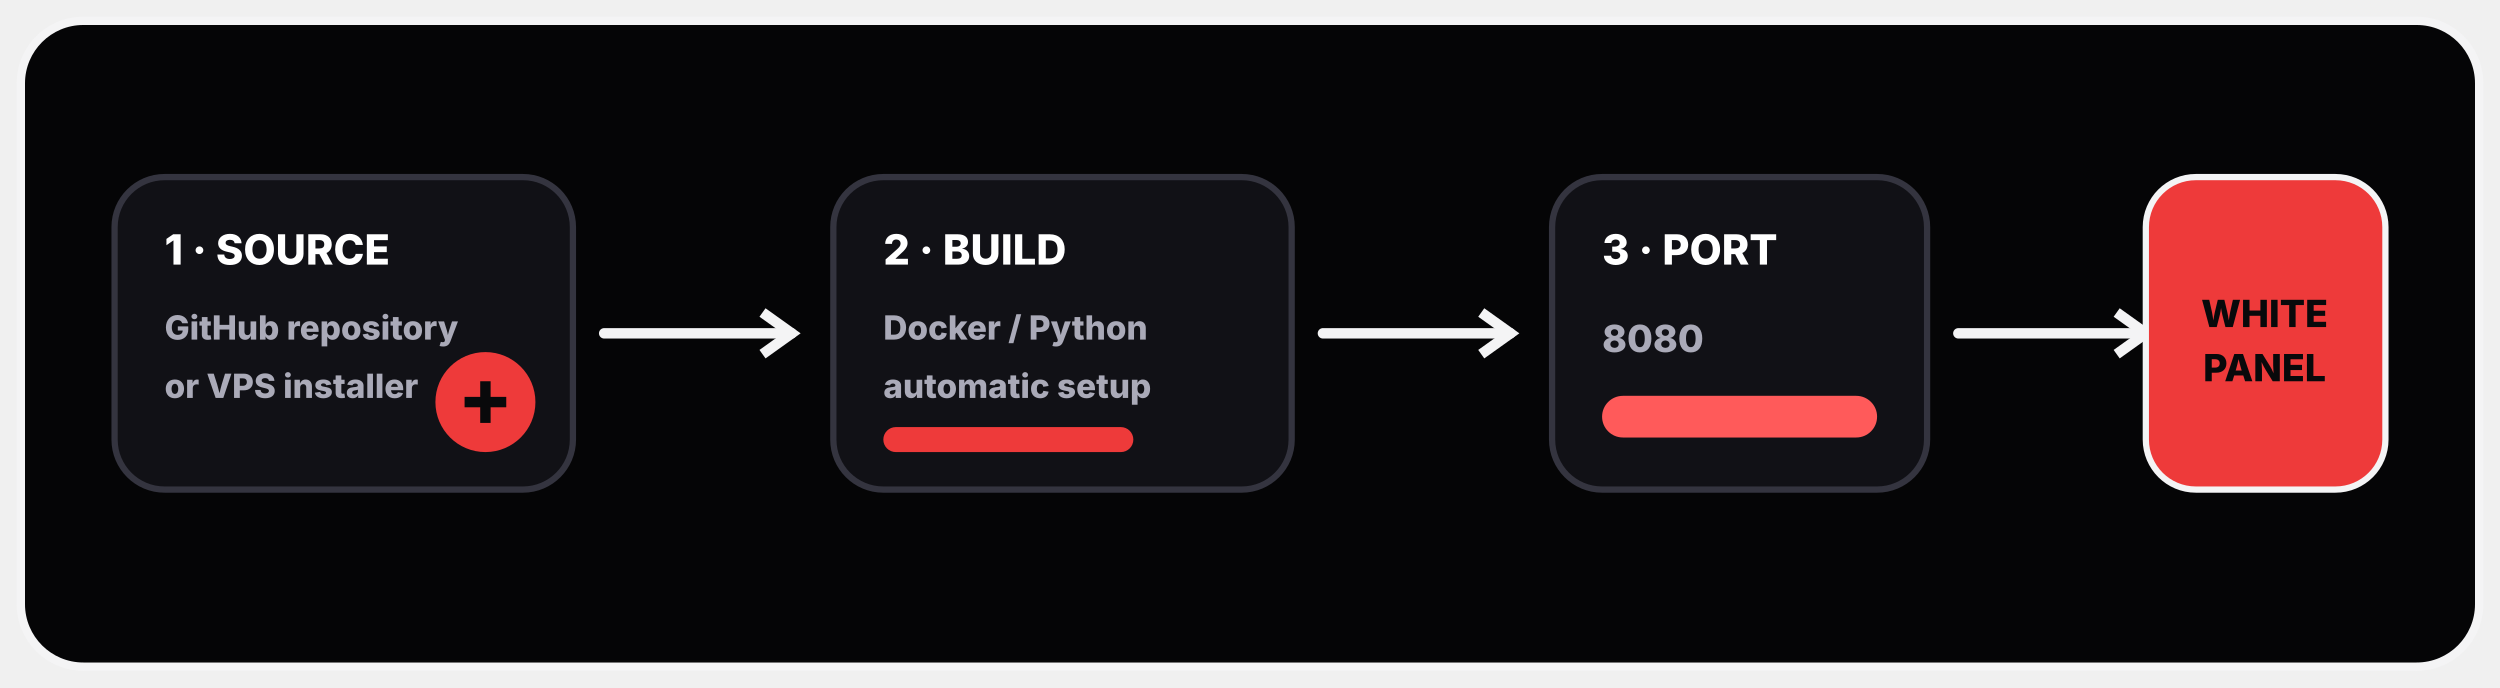
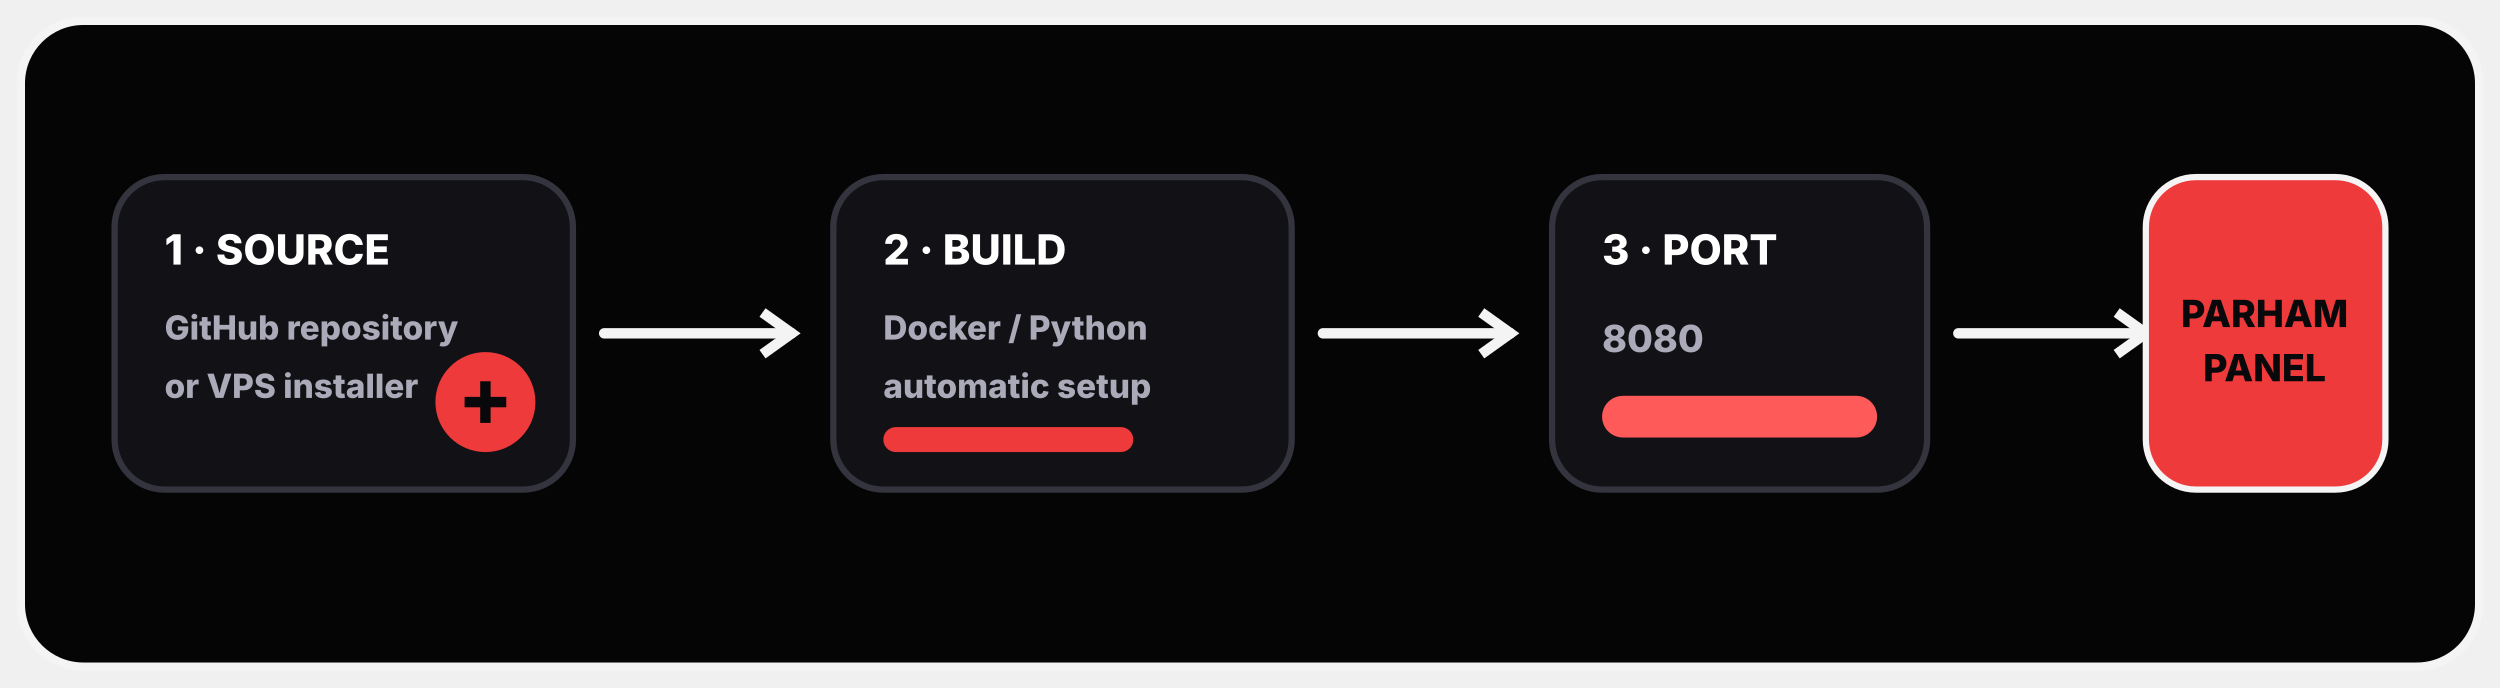
<svg xmlns="http://www.w3.org/2000/svg" viewBox="0 0 1200 330" role="img" aria-labelledby="t d">
  <rect x="10" y="10" width="1180" height="310" rx="30" fill="#050506" stroke="#f4f4f5" stroke-width="4" />
  <g font-family="Inter,Arial,sans-serif" font-weight="800">
    <g transform="translate(55 85)">
      <rect width="220" height="150" rx="24" fill="#111116" stroke="#34343f" stroke-width="3" />
      <text x="24" y="42" fill="#fff" font-size="20">1 · SOURCE</text>
      <text x="24" y="78" fill="#aaaab8" font-size="16">GitHub repository</text>
      <text x="24" y="106" fill="#aaaab8" font-size="16">or VPS installer</text>
      <circle cx="178" cy="108" r="24" fill="#ee3a3a" />
      <path d="M168 108h20M178 98v20" stroke="#09090b" stroke-width="5" />
    </g>
    <path d="M290 160h90" stroke="#f4f4f5" stroke-width="5" stroke-linecap="round" />
    <path d="M366 150l14 10-14 10" fill="none" stroke="#f4f4f5" stroke-width="5" />
    <g transform="translate(400 85)">
      <rect width="220" height="150" rx="24" fill="#111116" stroke="#34343f" stroke-width="3" />
      <text x="24" y="42" fill="#fff" font-size="20">2 · BUILD</text>
      <text x="24" y="78" fill="#aaaab8" font-size="16">Docker / Python</text>
      <text x="24" y="106" fill="#aaaab8" font-size="16">automatic setup</text>
      <rect x="24" y="120" width="120" height="12" rx="6" fill="#ee3a3a" />
    </g>
    <path d="M635 160h90" stroke="#f4f4f5" stroke-width="5" stroke-linecap="round" />
    <path d="M711 150l14 10-14 10" fill="none" stroke="#f4f4f5" stroke-width="5" />
    <g transform="translate(745 85)">
      <rect width="180" height="150" rx="24" fill="#111116" stroke="#34343f" stroke-width="3" />
      <text x="24" y="42" fill="#fff" font-size="20">3 · PORT</text>
      <text x="24" y="84" fill="#aaaab8" font-size="18">8080</text>
      <rect x="24" y="105" width="132" height="20" rx="10" fill="#ff5a5a" />
    </g>
    <path d="M940 160h90" stroke="#f4f4f5" stroke-width="5" stroke-linecap="round" />
    <path d="M1016 150l14 10-14 10" fill="none" stroke="#f4f4f5" stroke-width="5" />
    <g transform="translate(1030 85)">
      <rect width="115" height="150" rx="24" fill="#ee3a3a" stroke="#f4f4f5" stroke-width="3" />
-       <text x="57" y="72" text-anchor="middle" fill="#09090b" font-size="18">WHITE</text>
+       <text x="57" y="72" text-anchor="middle" fill="#09090b" font-size="18">PARHAM</text>
      <text x="57" y="98" text-anchor="middle" fill="#09090b" font-size="18">PANEL</text>
    </g>
  </g>
</svg>
